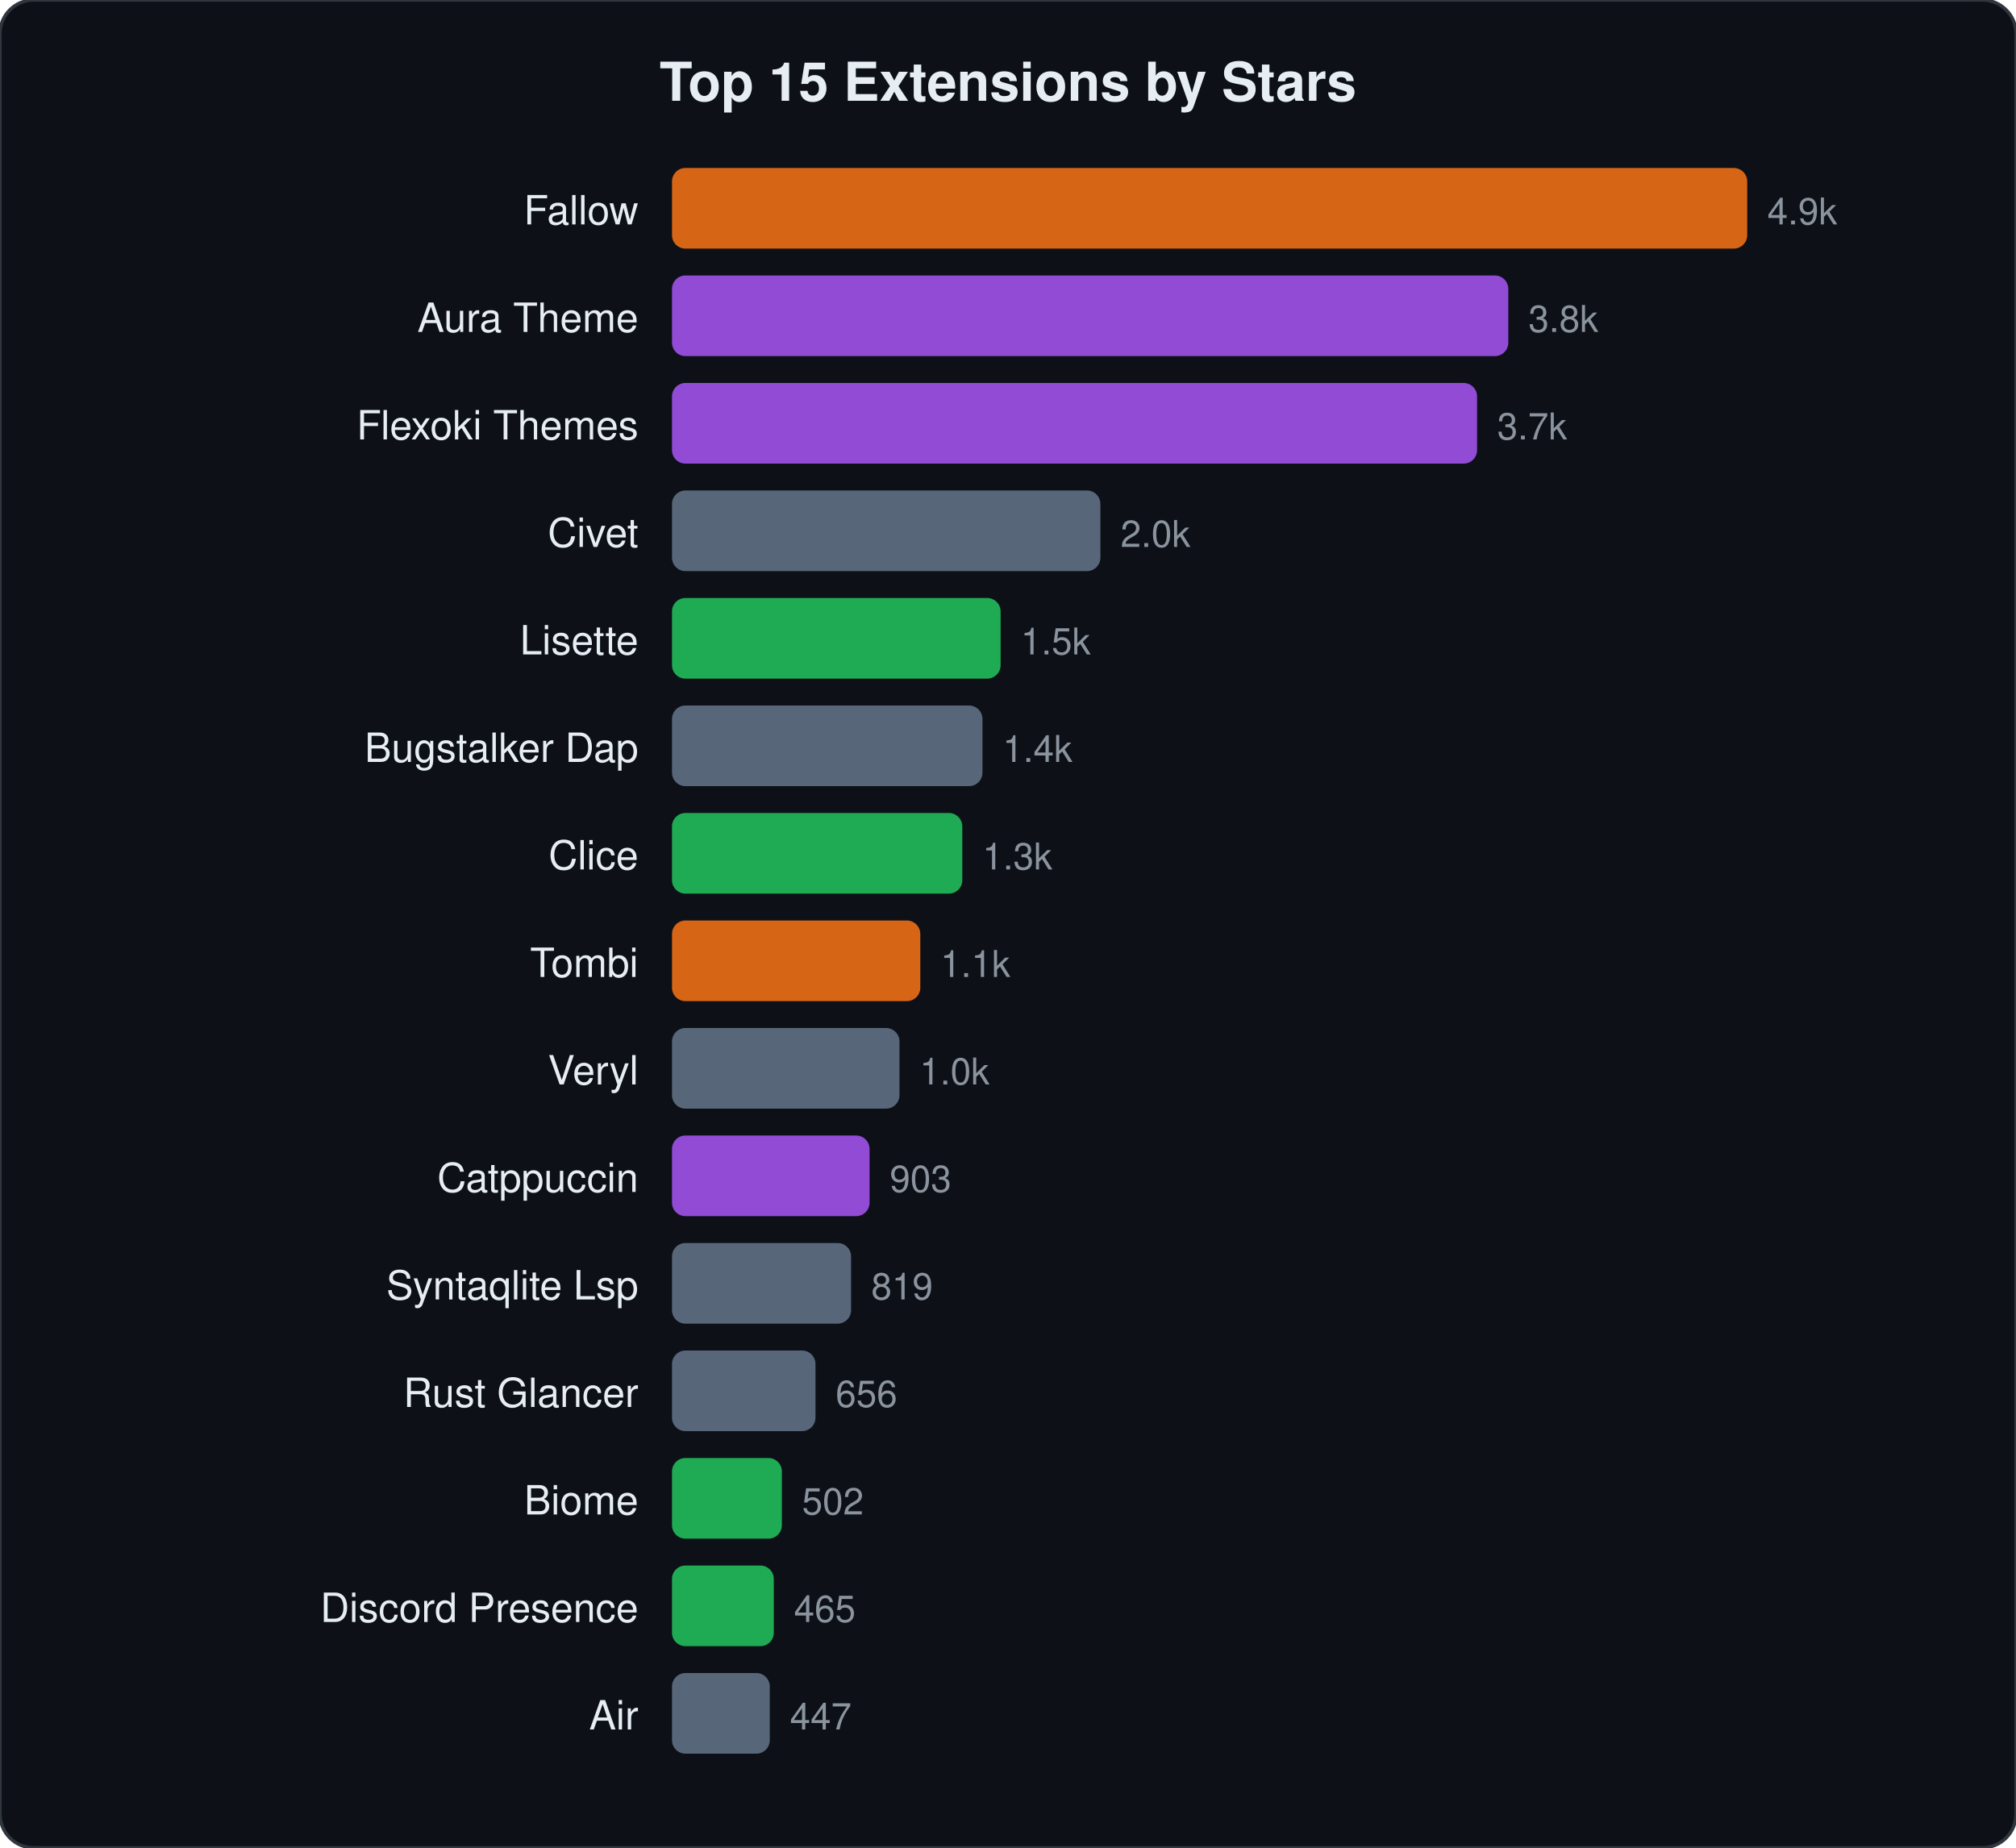
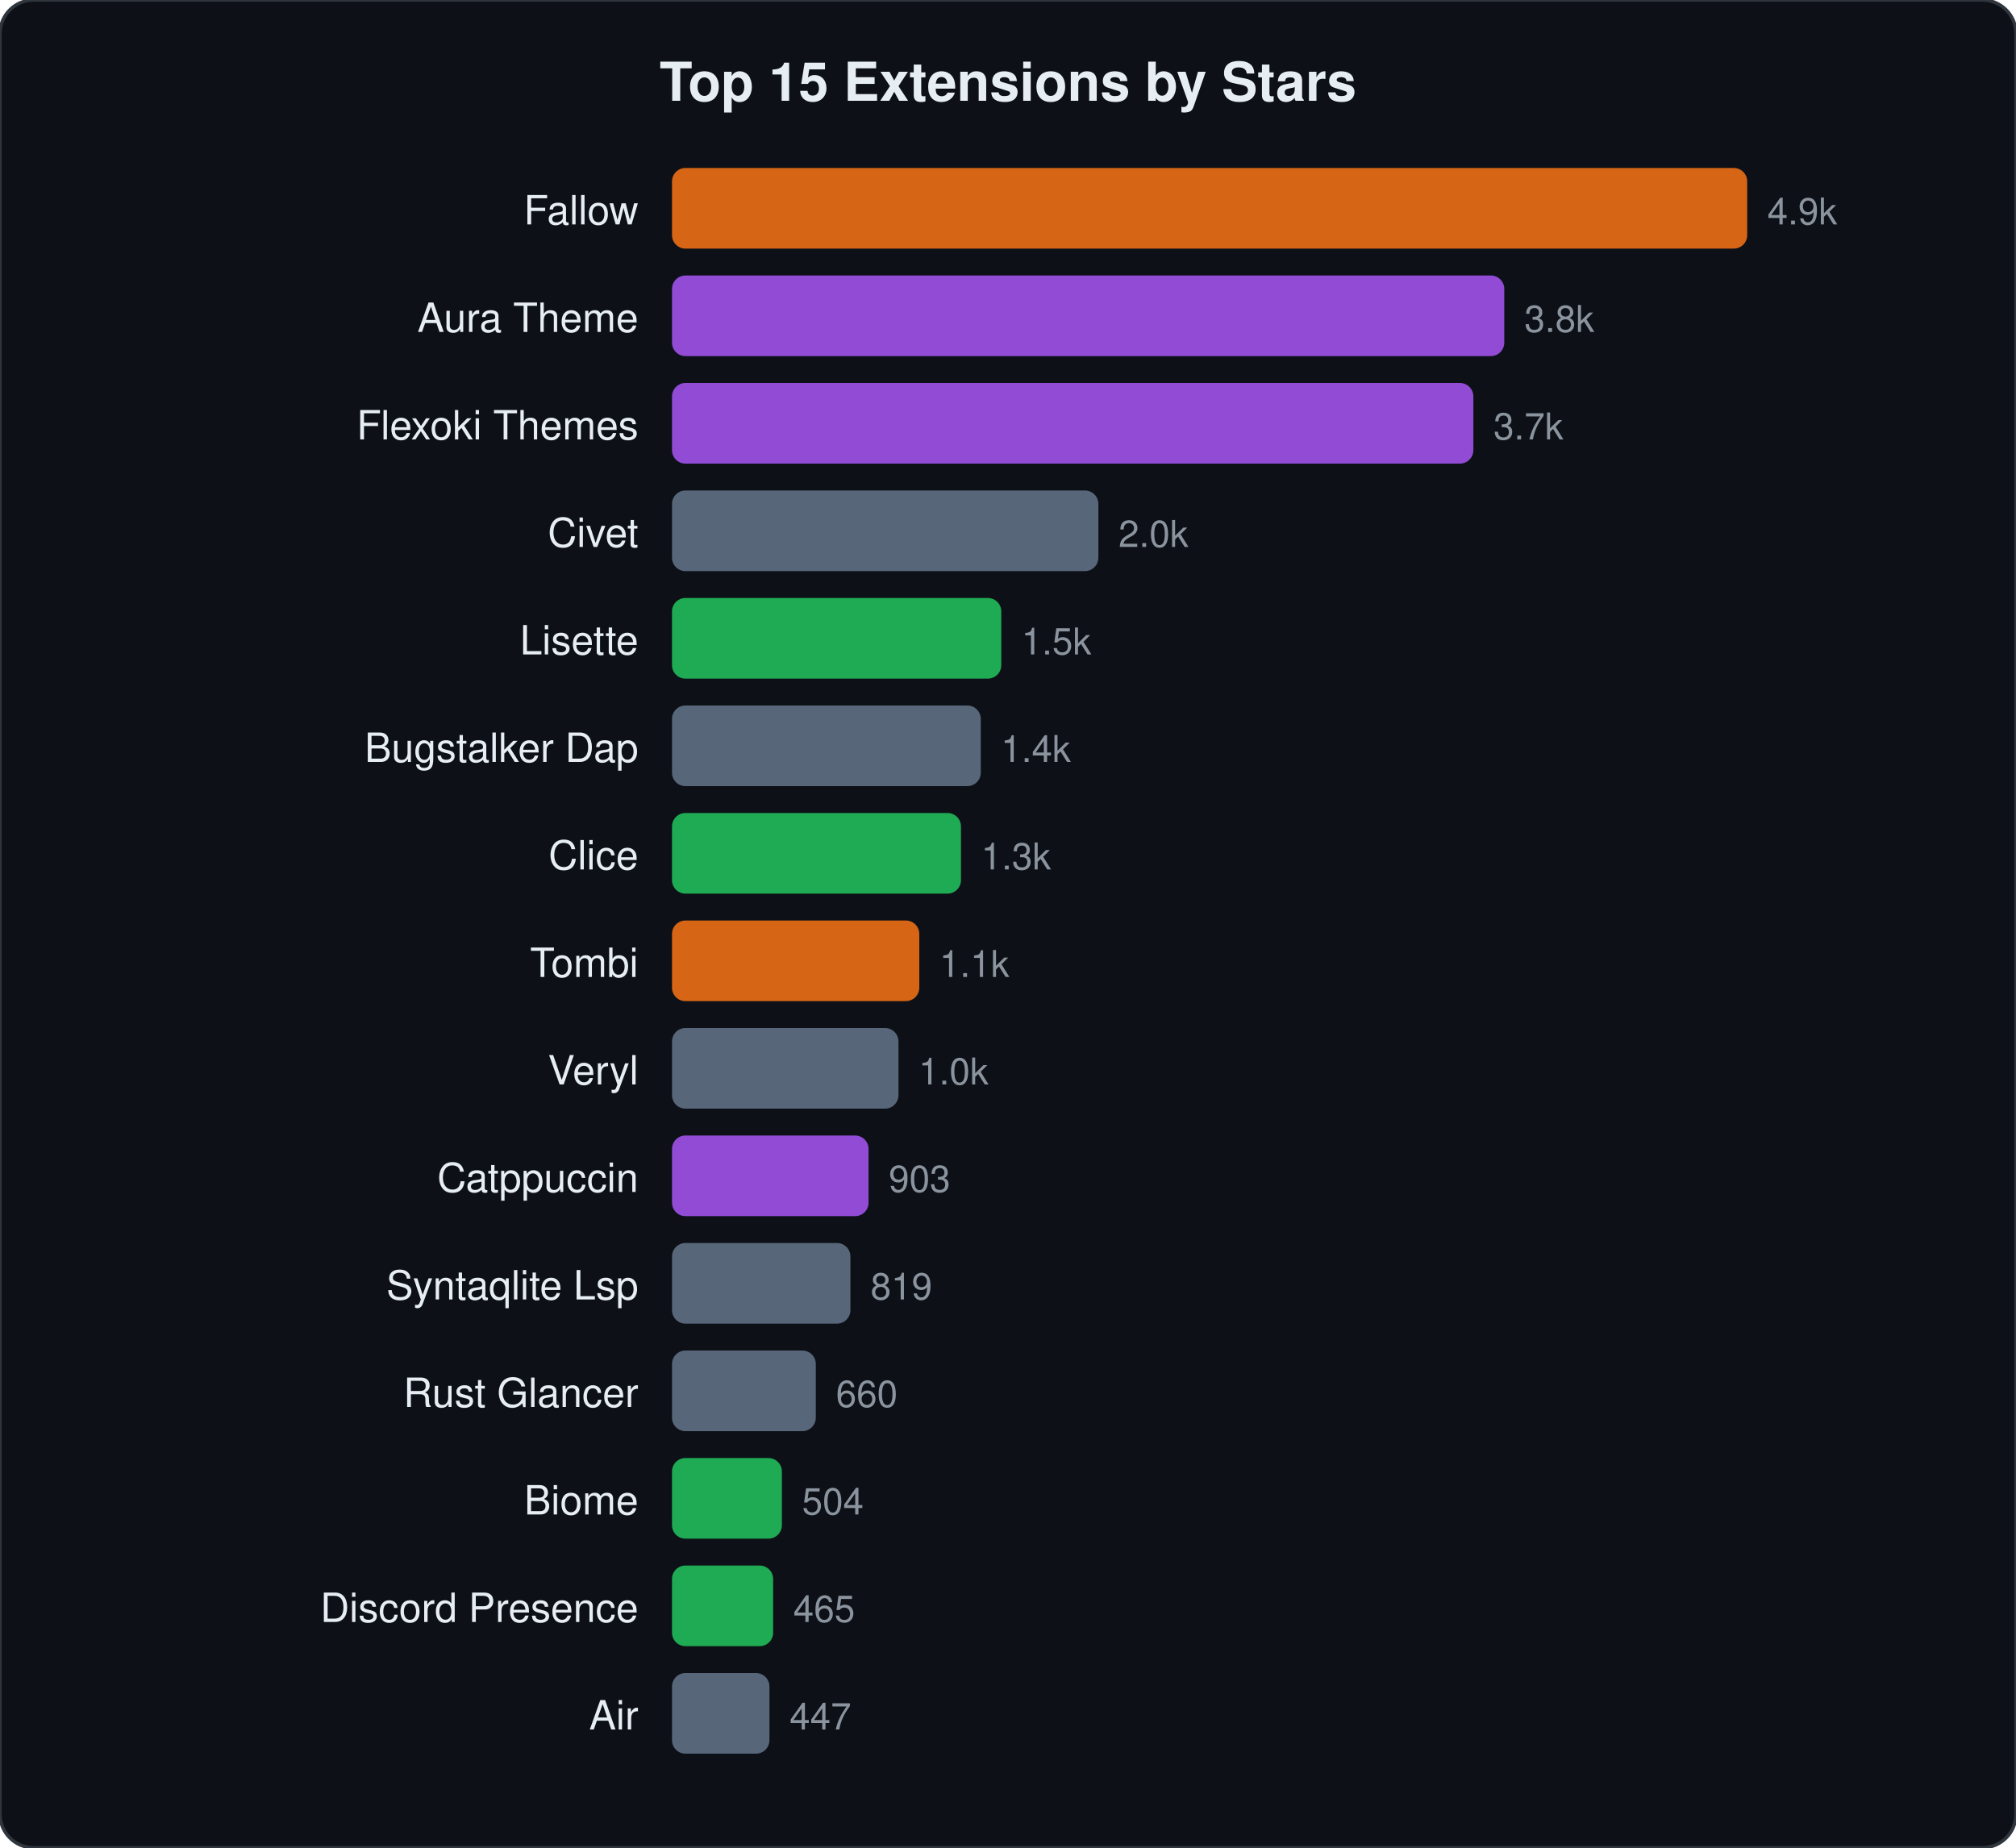
<svg xmlns="http://www.w3.org/2000/svg" viewBox="0 0 600 550" width="600" height="550">
  <style>text{font-family:-apple-system,BlinkMacSystemFont,"Segoe UI",Helvetica,Arial,sans-serif;fill:#e6edf3}.name{font-size:12px}.stars{font-size:11px;fill:#8b949e}.title{font-size:16px;font-weight:600}</style>
  <rect width="600" height="550" rx="10" fill="#0d1117" stroke="#30363d" stroke-width="1" />
  <text x="300" y="30" text-anchor="middle" class="title">Top 15 Extensions by Stars</text>
  <text x="190" y="66.8" text-anchor="end" class="name">Fallow</text>
  <rect x="200" y="50.0" width="320.0" height="24" rx="4" fill="#f97316" opacity="0.85" />
  <text x="526.0" y="66.8" class="stars">4.9k</text>
  <text x="190" y="98.8" text-anchor="end" class="name">Aura Theme</text>
-   <rect x="200" y="82.0" width="248.9" height="24" rx="4" fill="#a855f7" opacity="0.85" />
-   <text x="454.9" y="98.8" class="stars">3.8k</text>
+   <rect x="200" y="82.0" width="247.7" height="24" rx="4" fill="#a855f7" opacity="0.85" />
+   <text x="453.7" y="98.8" class="stars">3.8k</text>
  <text x="190" y="130.8" text-anchor="end" class="name">Flexoki Themes</text>
-   <rect x="200" y="114.0" width="239.6" height="24" rx="4" fill="#a855f7" opacity="0.85" />
-   <text x="445.6" y="130.8" class="stars">3.7k</text>
+   <rect x="200" y="114.0" width="238.5" height="24" rx="4" fill="#a855f7" opacity="0.85" />
+   <text x="444.5" y="130.8" class="stars">3.7k</text>
  <text x="190" y="162.8" text-anchor="end" class="name">Civet</text>
-   <rect x="200" y="146.0" width="127.5" height="24" rx="4" fill="#64748b" opacity="0.85" />
-   <text x="333.5" y="162.8" class="stars">2.0k</text>
+   <rect x="200" y="146.0" width="126.9" height="24" rx="4" fill="#64748b" opacity="0.85" />
+   <text x="332.9" y="162.8" class="stars">2.0k</text>
  <text x="190" y="194.8" text-anchor="end" class="name">Lisette</text>
-   <rect x="200" y="178.0" width="97.8" height="24" rx="4" fill="#22c55e" opacity="0.85" />
-   <text x="303.8" y="194.8" class="stars">1.5k</text>
+   <rect x="200" y="178.0" width="98.0" height="24" rx="4" fill="#22c55e" opacity="0.85" />
+   <text x="304.0" y="194.8" class="stars">1.5k</text>
  <text x="190" y="226.8" text-anchor="end" class="name">Bugstalker Dap</text>
-   <rect x="200" y="210.0" width="92.4" height="24" rx="4" fill="#64748b" opacity="0.85" />
-   <text x="298.4" y="226.8" class="stars">1.4k</text>
+   <rect x="200" y="210.0" width="91.9" height="24" rx="4" fill="#64748b" opacity="0.85" />
+   <text x="297.9" y="226.8" class="stars">1.4k</text>
  <text x="190" y="258.8" text-anchor="end" class="name">Clice</text>
-   <rect x="200" y="242.0" width="86.4" height="24" rx="4" fill="#22c55e" opacity="0.85" />
-   <text x="292.4" y="258.8" class="stars">1.3k</text>
+   <rect x="200" y="242.0" width="86.0" height="24" rx="4" fill="#22c55e" opacity="0.85" />
+   <text x="292.0" y="258.8" class="stars">1.3k</text>
  <text x="190" y="290.8" text-anchor="end" class="name">Tombi</text>
-   <rect x="200" y="274.0" width="73.9" height="24" rx="4" fill="#f97316" opacity="0.85" />
-   <text x="279.9" y="290.8" class="stars">1.1k</text>
+   <rect x="200" y="274.0" width="73.6" height="24" rx="4" fill="#f97316" opacity="0.85" />
+   <text x="279.6" y="290.8" class="stars">1.1k</text>
  <text x="190" y="322.8" text-anchor="end" class="name">Veryl</text>
-   <rect x="200" y="306.0" width="67.7" height="24" rx="4" fill="#64748b" opacity="0.85" />
-   <text x="273.7" y="322.8" class="stars">1.0k</text>
+   <rect x="200" y="306.0" width="67.4" height="24" rx="4" fill="#64748b" opacity="0.85" />
+   <text x="273.4" y="322.8" class="stars">1.0k</text>
  <text x="190" y="354.8" text-anchor="end" class="name">Catppuccin</text>
-   <rect x="200" y="338.0" width="58.8" height="24" rx="4" fill="#a855f7" opacity="0.85" />
-   <text x="264.8" y="354.8" class="stars">903</text>
+   <rect x="200" y="338.0" width="58.5" height="24" rx="4" fill="#a855f7" opacity="0.85" />
+   <text x="264.5" y="354.8" class="stars">903</text>
  <text x="190" y="386.8" text-anchor="end" class="name">Syntaqlite Lsp</text>
-   <rect x="200" y="370.0" width="53.3" height="24" rx="4" fill="#64748b" opacity="0.85" />
-   <text x="259.3" y="386.8" class="stars">819</text>
+   <rect x="200" y="370.0" width="53.1" height="24" rx="4" fill="#64748b" opacity="0.85" />
+   <text x="259.1" y="386.8" class="stars">819</text>
  <text x="190" y="418.8" text-anchor="end" class="name">Rust Glancer</text>
-   <rect x="200" y="402.0" width="42.7" height="24" rx="4" fill="#64748b" opacity="0.85" />
-   <text x="248.7" y="418.8" class="stars">656</text>
+   <rect x="200" y="402.0" width="42.8" height="24" rx="4" fill="#64748b" opacity="0.85" />
+   <text x="248.8" y="418.8" class="stars">660</text>
  <text x="190" y="450.8" text-anchor="end" class="name">Biome</text>
  <rect x="200" y="434.0" width="32.7" height="24" rx="4" fill="#22c55e" opacity="0.85" />
-   <text x="238.7" y="450.8" class="stars">502</text>
+   <text x="238.7" y="450.8" class="stars">504</text>
  <text x="190" y="482.8" text-anchor="end" class="name">Discord Presence</text>
-   <rect x="200" y="466.0" width="30.3" height="24" rx="4" fill="#22c55e" opacity="0.85" />
-   <text x="236.3" y="482.8" class="stars">465</text>
+   <rect x="200" y="466.0" width="30.1" height="24" rx="4" fill="#22c55e" opacity="0.85" />
+   <text x="236.1" y="482.8" class="stars">465</text>
  <text x="190" y="514.8" text-anchor="end" class="name">Air</text>
-   <rect x="200" y="498.0" width="29.1" height="24" rx="4" fill="#64748b" opacity="0.85" />
-   <text x="235.1" y="514.8" class="stars">447</text>
+   <rect x="200" y="498.0" width="29.0" height="24" rx="4" fill="#64748b" opacity="0.85" />
+   <text x="235.0" y="514.8" class="stars">447</text>
</svg>
